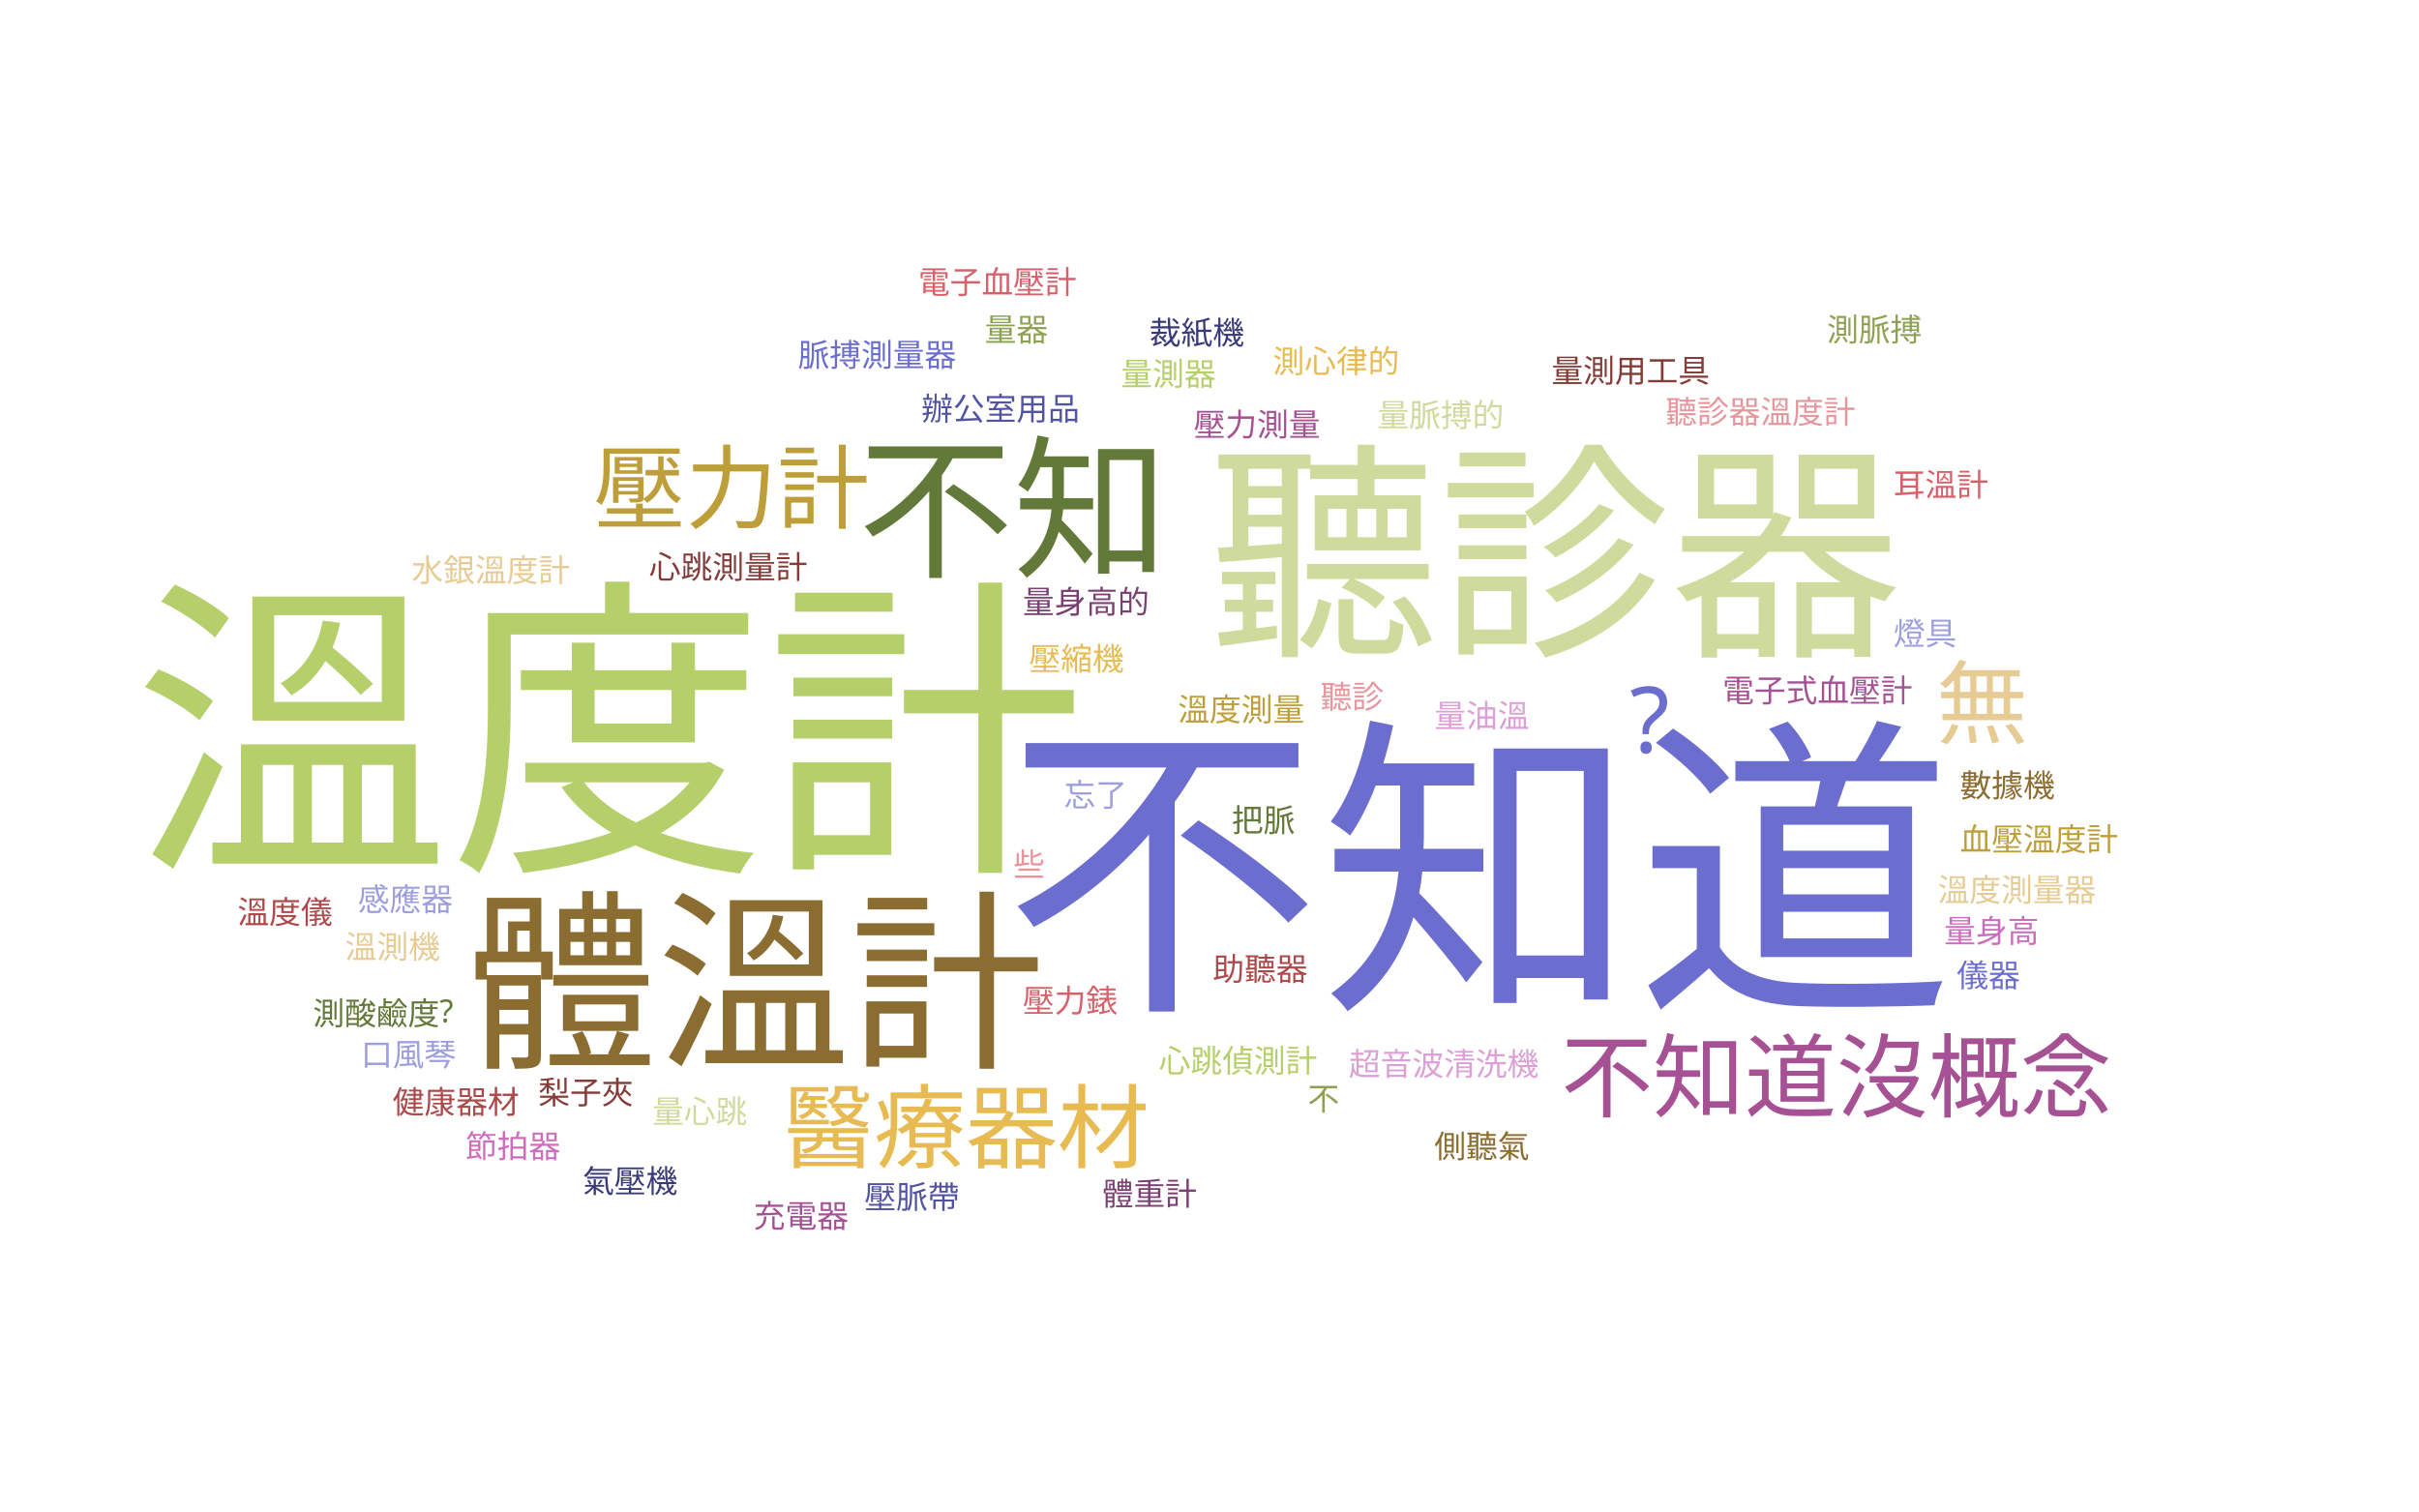
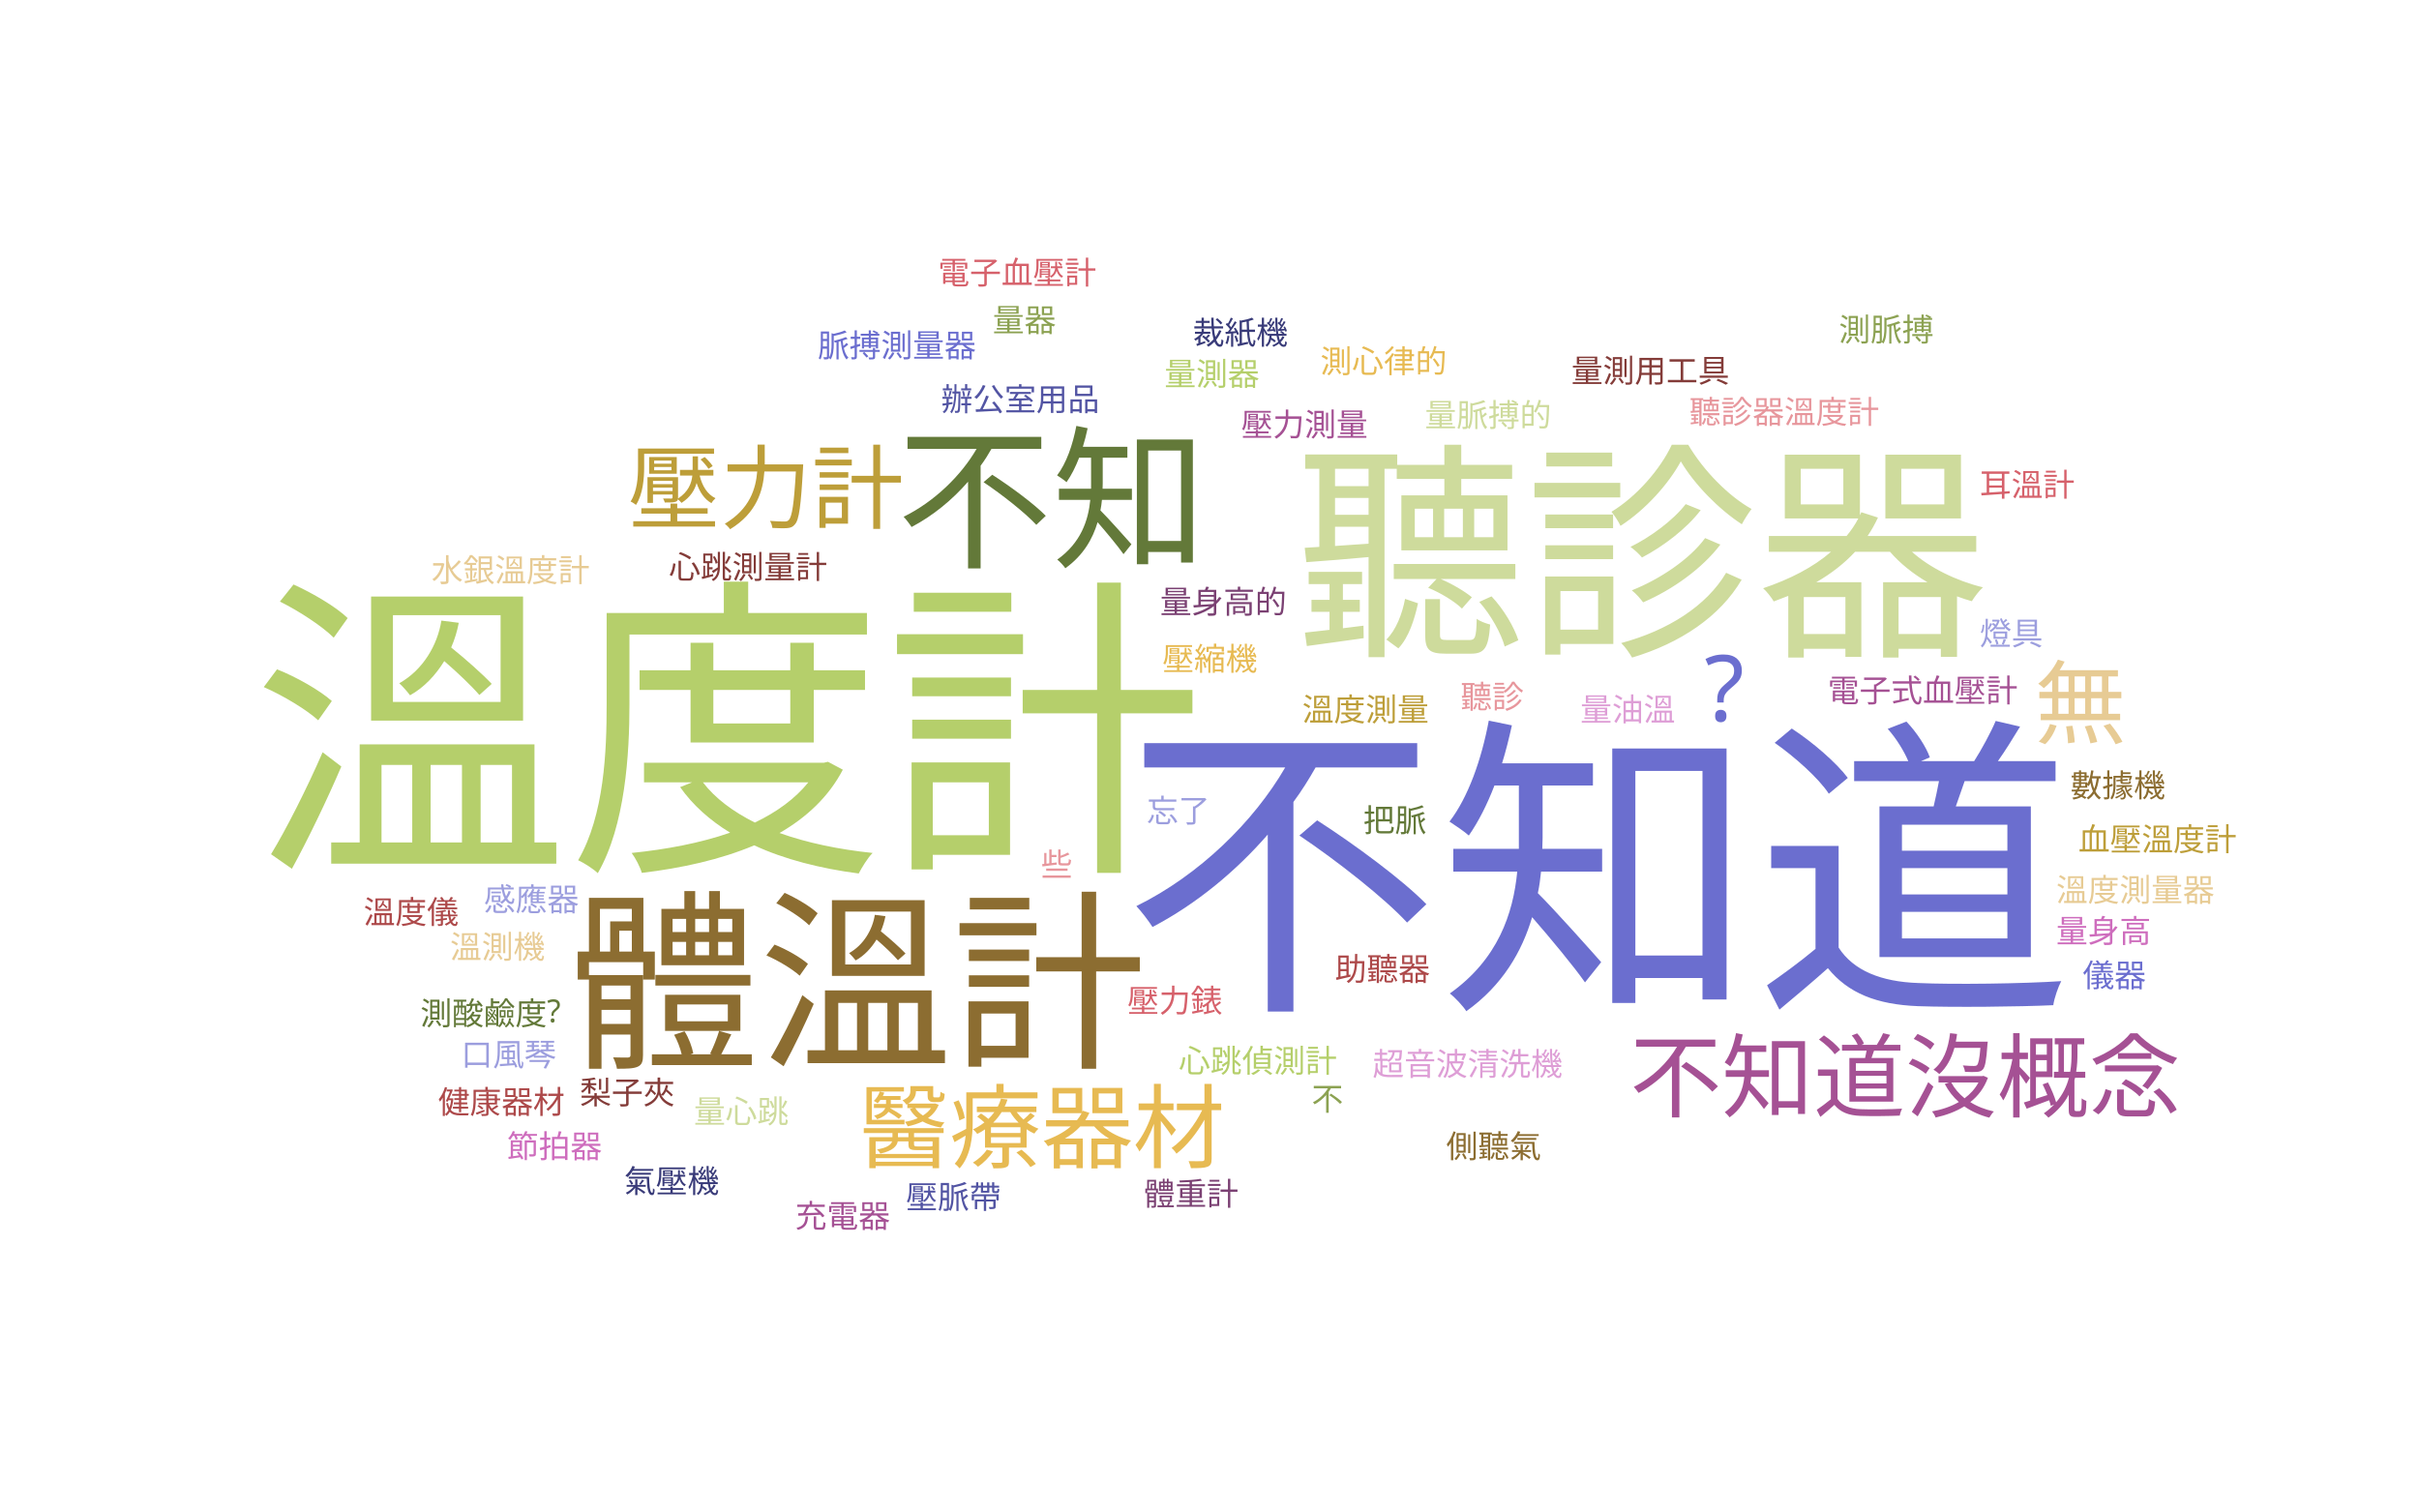
- <svg xmlns="http://www.w3.org/2000/svg" width="960" height="600" version="1.1">
-   <g />
-   <g transform="translate(480,300)scale(1.256544,1.256544)">
-     <text text-anchor="middle" transform="translate(85,73)" style="font-size: 100px; font-family: impact; fill: rgb(107, 110, 207);">不知道</text>
-     <text text-anchor="middle" transform="translate(-62,-60)" style="font-size: 49px; font-family: impact; fill: rgb(99, 121, 57);">不知</text>
-     <text text-anchor="middle" transform="translate(244,-6)" style="font-size: 29px; font-family: impact; fill: rgb(231, 203, 148);">無</text>
-     <text text-anchor="middle" transform="translate(198,112)" style="font-size: 29px; font-family: impact; fill: rgb(165, 81, 148);">不知道沒概念</text>
-     <text text-anchor="middle" transform="translate(226,-35)" style="font-size: 10px; font-family: impact; fill: rgb(156, 158, 222);">燈具</text>
-     <text text-anchor="middle" transform="translate(-190,29)" style="font-size: 100px; font-family: impact; fill: rgb(181, 207, 107);">溫度計</text>
-     <text text-anchor="middle" transform="translate(109,-37)" style="font-size: 73px; font-family: impact; fill: rgb(206, 219, 156);">聽診器</text>
-     <text text-anchor="middle" transform="translate(-144,94)" style="font-size: 61px; font-family: impact; fill: rgb(140, 109, 49);">體溫計</text>
-     <text text-anchor="middle" transform="translate(-151,-74)" style="font-size: 29px; font-family: impact; fill: rgb(189, 158, 57);">壓力計</text>
-     <text text-anchor="middle" transform="translate(139,-1)" style="font-size: 29px; font-family: impact; fill: rgb(107, 110, 207);">?</text>
-     <text text-anchor="middle" transform="translate(-77,128)" style="font-size: 29px; font-family: impact; fill: rgb(231, 186, 82);">醫療器材</text>
-     <text text-anchor="middle" transform="translate(255,46)" style="font-size: 10px; font-family: impact; fill: rgb(231, 203, 148);">溫度測量器</text>
-     <text text-anchor="middle" transform="translate(-152,-56)" style="font-size: 10px; font-family: impact; fill: rgb(132, 60, 57);">心跳測量計</text>
-     <text text-anchor="middle" transform="translate(-238,113)" style="font-size: 10px; font-family: impact; fill: rgb(173, 73, 74);">健康器材</text>
-     <text text-anchor="middle" transform="translate(231,-82)" style="font-size: 10px; font-family: impact; fill: rgb(214, 97, 107);">耳溫計</text>
-     <text text-anchor="middle" transform="translate(174,-105)" style="font-size: 10px; font-family: impact; fill: rgb(231, 150, 156);">聽診器溫度計</text>
-     <text text-anchor="middle" transform="translate(-39,-45)" style="font-size: 10px; font-family: impact; fill: rgb(123, 65, 115);">量身高的</text>
-     <text text-anchor="middle" transform="translate(192,-17)" style="font-size: 10px; font-family: impact; fill: rgb(165, 81, 148);">電子式血壓計</text>
-     <text text-anchor="middle" transform="translate(247,59)" style="font-size: 10px; font-family: impact; fill: rgb(206, 109, 189);">量身高</text>
-     <text text-anchor="middle" transform="translate(74,101)" style="font-size: 10px; font-family: impact; fill: rgb(222, 158, 214);">超音波清洗機</text>
-     <text text-anchor="middle" transform="translate(-183,138)" style="font-size: 10px; font-family: impact; fill: rgb(57, 59, 121);">氣壓機</text>
-     <text text-anchor="middle" transform="translate(-94,143)" style="font-size: 10px; font-family: impact; fill: rgb(82, 84, 163);">壓脈帶</text>
-     <text text-anchor="middle" transform="translate(-105,-123)" style="font-size: 10px; font-family: impact; fill: rgb(107, 110, 207);">脈搏測量器</text>
-     <text text-anchor="middle" transform="translate(-254,49)" style="font-size: 10px; font-family: impact; fill: rgb(156, 158, 222);">感應器</text>
-     <text text-anchor="middle" transform="translate(-36,16)" style="font-size: 10px; font-family: impact; fill: rgb(156, 158, 222);">忘了</text>
-     <text text-anchor="middle" transform="translate(17,24)" style="font-size: 10px; font-family: impact; fill: rgb(99, 121, 57);">把脈</text>
-     <text text-anchor="middle" transform="translate(-61,-131)" style="font-size: 10px; font-family: impact; fill: rgb(140, 162, 82);">量器</text>
-     <text text-anchor="middle" transform="translate(9,100)" style="font-size: 10px; font-family: impact; fill: rgb(181, 207, 107);">心跳偵測計</text>
-     <text text-anchor="middle" transform="translate(-161,116)" style="font-size: 10px; font-family: impact; fill: rgb(206, 219, 156);">量心跳</text>
-     <text text-anchor="middle" transform="translate(86,127)" style="font-size: 10px; font-family: impact; fill: rgb(140, 109, 49);">側聽氣</text>
-     <text text-anchor="middle" transform="translate(10,-11)" style="font-size: 10px; font-family: impact; fill: rgb(189, 158, 57);">溫度測量</text>
-     <text text-anchor="middle" transform="translate(36,112)" style="font-size: 10px; font-family: impact; fill: rgb(140, 162, 82);">不</text>
-     <text text-anchor="middle" transform="translate(-42,-27)" style="font-size: 10px; font-family: impact; fill: rgb(231, 186, 82);">壓縮機</text>
-     <text text-anchor="middle" transform="translate(-227,-55)" style="font-size: 10px; font-family: impact; fill: rgb(231, 203, 148);">水銀溫度計</text>
-     <text text-anchor="middle" transform="translate(-197,110)" style="font-size: 10px; font-family: impact; fill: rgb(132, 60, 57);">梨子夾</text>
-     <text text-anchor="middle" transform="translate(16,71)" style="font-size: 10px; font-family: impact; fill: rgb(173, 73, 74);">助聽器</text>
-     <text text-anchor="middle" transform="translate(-44,81)" style="font-size: 10px; font-family: impact; fill: rgb(214, 97, 107);">壓力錶</text>
-     <text text-anchor="middle" transform="translate(-57,38)" style="font-size: 10px; font-family: impact; fill: rgb(231, 150, 156);">些</text>
-     <text text-anchor="middle" transform="translate(-19,142)" style="font-size: 10px; font-family: impact; fill: rgb(123, 65, 115);">體重計</text>
-     <text text-anchor="middle" transform="translate(15,-101)" style="font-size: 10px; font-family: impact; fill: rgb(165, 81, 148);">壓力測量</text>
-     <text text-anchor="middle" transform="translate(-220,127)" style="font-size: 10px; font-family: impact; fill: rgb(206, 109, 189);">節拍器</text>
-     <text text-anchor="middle" transform="translate(86,-9)" style="font-size: 10px; font-family: impact; fill: rgb(222, 158, 214);">量油溫</text>
-     <text text-anchor="middle" transform="translate(-4,-130)" style="font-size: 10px; font-family: impact; fill: rgb(57, 59, 121);">裁紙機</text>
-     <text text-anchor="middle" transform="translate(-66,-106)" style="font-size: 10px; font-family: impact; fill: rgb(82, 84, 163);">辦公室用品</text>
-     <text text-anchor="middle" transform="translate(246,73)" style="font-size: 10px; font-family: impact; fill: rgb(107, 110, 207);">儀器</text>
-     <text text-anchor="middle" transform="translate(-253,98)" style="font-size: 10px; font-family: impact; fill: rgb(156, 158, 222);">口風琴</text>
-     <text text-anchor="middle" transform="translate(-261,85)" style="font-size: 10px; font-family: impact; fill: rgb(99, 121, 57);">測酸鹼度?</text>
-     <text text-anchor="middle" transform="translate(210,-131)" style="font-size: 10px; font-family: impact; fill: rgb(140, 162, 82);">測脈搏</text>
-     <text text-anchor="middle" transform="translate(-13,-117)" style="font-size: 10px; font-family: impact; fill: rgb(181, 207, 107);">量測器</text>
-     <text text-anchor="middle" transform="translate(73,-104)" style="font-size: 10px; font-family: impact; fill: rgb(206, 219, 156);">量脈搏的</text>
-     <text text-anchor="middle" transform="translate(252,13)" style="font-size: 10px; font-family: impact; fill: rgb(140, 109, 49);">數據機</text>
-     <text text-anchor="middle" transform="translate(262,30)" style="font-size: 10px; font-family: impact; fill: rgb(189, 158, 57);">血壓溫度計</text>
-     <text text-anchor="middle" transform="translate(40,-121)" style="font-size: 10px; font-family: impact; fill: rgb(231, 186, 82);">測心律的</text>
-     <text text-anchor="middle" transform="translate(-258,64)" style="font-size: 10px; font-family: impact; fill: rgb(231, 203, 148);">溫測機</text>
-     <text text-anchor="middle" transform="translate(133,-118)" style="font-size: 10px; font-family: impact; fill: rgb(132, 60, 57);">量測用工具</text>
-     <text text-anchor="middle" transform="translate(-292,53)" style="font-size: 10px; font-family: impact; fill: rgb(173, 73, 74);">溫度儀</text>
-     <text text-anchor="middle" transform="translate(-129,149)" style="font-size: 10px; font-family: impact; fill: rgb(165, 81, 148);">充電器</text>
-     <text text-anchor="middle" transform="translate(-67,-146)" style="font-size: 10px; font-family: impact; fill: rgb(214, 97, 107);">電子血壓計</text>
-     <text text-anchor="middle" transform="translate(45,-15)" style="font-size: 10px; font-family: impact; fill: rgb(231, 150, 156);">聽診</text>
-   </g>
+ <svg xmlns="http://www.w3.org/2000/svg" version="1.1" id="Layer_1" x="0px" y="0px" viewBox="0 0 960 600" style="enable-background:new 0 0 960 600;" xml:space="preserve">
+   <style type="text/css">
+ 	.st0{fill:#CEDB9C;}
+ 	.st1{font-family:'NotoSansHant-Bold-B5pc-H';}
+ 	.st2{font-size:91.728px;}
+ 	.st3{fill:#6B6ECF;}
+ 	.st4{font-size:125.654px;}
+ 	.st5{fill:#637939;}
+ 	.st6{font-size:61.571px;}
+ 	.st7{fill:#E7CB94;}
+ 	.st8{font-size:36.44px;}
+ 	.st9{fill:#A55194;}
+ 	.st10{fill:#9C9EDE;}
+ 	.st11{font-size:12.565px;}
+ 	.st12{fill:#B5CF6B;}
+ 	.st13{fill:#8C6D31;}
+ 	.st14{font-size:76.649px;}
+ 	.st15{fill:#BD9E39;}
+ 	.st16{fill:#E7BA52;}
+ 	.st17{fill:#843C39;}
+ 	.st18{fill:#AD494A;}
+ 	.st19{fill:#D6616B;}
+ 	.st20{fill:#E7969C;}
+ 	.st21{fill:#7B4173;}
+ 	.st22{fill:#CE6DBD;}
+ 	.st23{fill:#DE9ED6;}
+ 	.st24{fill:#393B79;}
+ 	.st25{fill:#5254A3;}
+ 	.st26{fill:#8CA252;}
+ </style>
+   <text transform="matrix(1 0 0 1 513.7695 253.5078)" class="st0 st1 st2">聽診器</text>
+   <text transform="matrix(1 0 0 1 445.4453 391.7275)" class="st3 st1 st4">不知道</text>
+   <text transform="matrix(1 0 0 1 355.916 220.8384)" class="st5 st1 st6">不知</text>
+   <text transform="matrix(1 0 0 1 807.3663 292.4609)" class="st7 st1 st8">無</text>
+   <text transform="matrix(1 0 0 1 646.8066 440.7324)" class="st9 st1 st8">不知道沒概念</text>
+   <text transform="matrix(1 0 0 1 785.6543 256.0205)" class="st10 st1 st11">燈具</text>
+   <text transform="matrix(1 0 0 1 99.8955 336.4395)" class="st12 st1 st4">溫度計</text>
+   <text transform="matrix(1 0 0 1 224.6067 418.1152)" class="st13 st1 st14">體溫計</text>
+   <text transform="matrix(1 0 0 1 249.2676 207.0156)" class="st15 st1 st8">壓力計</text>
+   <text transform="matrix(1 0 0 1 676.4 286.1777)" class="st3 st1 st8">?</text>
+   <text transform="matrix(1 0 0 1 340.3665 460.8379)" class="st16 st1 st8">醫療器材</text>
+   <text transform="matrix(1 0 0 1 815.9897 357.8008)" class="st7 st1 st11">溫度測量器</text>
+   <text transform="matrix(1 0 0 1 265.4453 229.6328)" class="st17 st1 st11">心跳測量計</text>
+   <text transform="matrix(1 0 0 1 173.8743 441.9893)" class="st18 st1 st11">健康器材</text>
+   <text transform="matrix(1 0 0 1 785.6543 196.9629)" class="st19 st1 st11">耳溫計</text>
+   <text transform="matrix(1 0 0 1 670.3672 168.0625)" class="st20 st1 st11">聽診器溫度計</text>
+   <text transform="matrix(1 0 0 1 460.3667 243.4551)" class="st21 st1 st11">量身高的</text>
+   <text transform="matrix(1 0 0 1 725.3322 278.6387)" class="st9 st1 st11">電子式血壓計</text>
+   <text transform="matrix(1 0 0 1 815.9902 374.1357)" class="st22 st1 st11">量身高</text>
+   <text transform="matrix(1 0 0 1 544.7119 426.9111)" class="st23 st1 st11">超音波清洗機</text>
+   <text transform="matrix(1 0 0 1 247.6956 473.4033)" class="st24 st1 st11">氣壓機</text>
+   <text transform="matrix(1 0 0 1 359.5286 479.6855)" class="st25 st1 st11">壓脈帶</text>
+   <text transform="matrix(1 0 0 1 324.5029 141.6758)" class="st3 st1 st11">脈搏測量器</text>
+   <text transform="matrix(1 0 0 1 192.0294 361.5703)" class="st10 st1 st11">感應器</text>
+   <text transform="matrix(1 0 0 1 455.0799 326.3654)" class="st10 st1 st11">忘了</text>
+   <text transform="matrix(1 0 0 1 540.9808 330.1562)" class="st5 st1 st11">把脈</text>
+   <text transform="matrix(1 0 0 1 393.9268 131.6235)" class="st26 st1 st11">量器</text>
+   <text transform="matrix(1 0 0 1 467.749 425.6543)" class="st12 st1 st11">心跳偵測計</text>
+   <text transform="matrix(1 0 0 1 275.3401 445.7588)" class="st0 st1 st11">量心跳</text>
+   <text transform="matrix(1 0 0 1 573.9268 459.5811)" class="st13 st1 st11">側聽氣</text>
+   <text transform="matrix(1 0 0 1 516.7869 286.1777)" class="st15 st1 st11">溫度測量</text>
+   <text transform="matrix(1 0 0 1 520.5234 440.7324)" class="st26 st1 st11">不</text>
+   <text transform="matrix(1 0 0 1 461.3091 266.0732)" class="st16 st1 st11">壓縮機</text>
+   <text transform="matrix(1 0 0 1 171.2041 230.8896)" class="st7 st1 st11">水銀溫度計</text>
+   <text transform="matrix(1 0 0 1 230.1047 438.2197)" class="st17 st1 st11">梨子夾</text>
+   <text transform="matrix(1 0 0 1 529.7947 389.2148)" class="st18 st1 st11">助聽器</text>
+   <text transform="matrix(1 0 0 1 447.3991 401.7803)" class="st19 st1 st11">壓力錶</text>
+   <text transform="matrix(1 0 0 1 413.0563 347.748)" class="st20 st1 st11">些</text>
+   <text transform="matrix(1 0 0 1 453.7698 478.4287)" class="st21 st1 st11">體重計</text>
+   <text transform="matrix(1 0 0 1 492.5649 173.0889)" class="st9 st1 st11">壓力測量</text>
+   <text transform="matrix(1 0 0 1 201.2034 459.5811)" class="st22 st1 st11">節拍器</text>
+   <text transform="matrix(1 0 0 1 627.144 286.1777)" class="st23 st1 st11">量油溫</text>
+   <text transform="matrix(1 0 0 1 473.4028 136.6489)" class="st24 st1 st11">裁紙機</text>
+   <text transform="matrix(1 0 0 1 373.5078 163.0376)" class="st25 st1 st11">辦公室用品</text>
+   <text transform="matrix(1 0 0 1 826.5122 391.7275)" class="st3 st1 st11">儀器</text>
+   <text transform="matrix(1 0 0 1 182.9836 423.1406)" class="st10 st1 st11">口風琴</text>
+   <text transform="matrix(1 0 0 1 166.8066 406.8057)" class="st5 st1 st11">測酸鹼度?</text>
+   <text transform="matrix(1 0 0 1 729.7383 135.3926)" class="st26 st1 st11">測脈搏</text>
+   <text transform="matrix(1 0 0 1 462.0942 152.9844)" class="st12 st1 st11">量測器</text>
+   <text transform="matrix(1 0 0 1 565.4448 169.3193)" class="st0 st1 st11">量脈搏的</text>
+   <text transform="matrix(1 0 0 1 821.644 316.335)" class="st13 st1 st11">數據機</text>
+   <text transform="matrix(1 0 0 1 824.7847 337.6963)" class="st15 st1 st11">血壓溫度計</text>
+   <text transform="matrix(1 0 0 1 523.979 147.958)" class="st16 st1 st11">測心律的</text>
+   <text transform="matrix(1 0 0 1 178.5864 380.4189)" class="st7 st1 st11">溫測機</text>
+   <text transform="matrix(1 0 0 1 623.5605 151.7275)" class="st17 st1 st11">量測用工具</text>
+   <text transform="matrix(1 0 0 1 144.2809 366.5967)" class="st18 st1 st11">溫度儀</text>
+   <text transform="matrix(1 0 0 1 315.5491 487.2246)" class="st9 st1 st11">充電器</text>
+   <text transform="matrix(1 0 0 1 372.252 112.7749)" class="st19 st1 st11">電子血壓計</text>
+   <text transform="matrix(1 0 0 1 579.5815 281.1514)" class="st20 st1 st11">聽診</text>
</svg>
